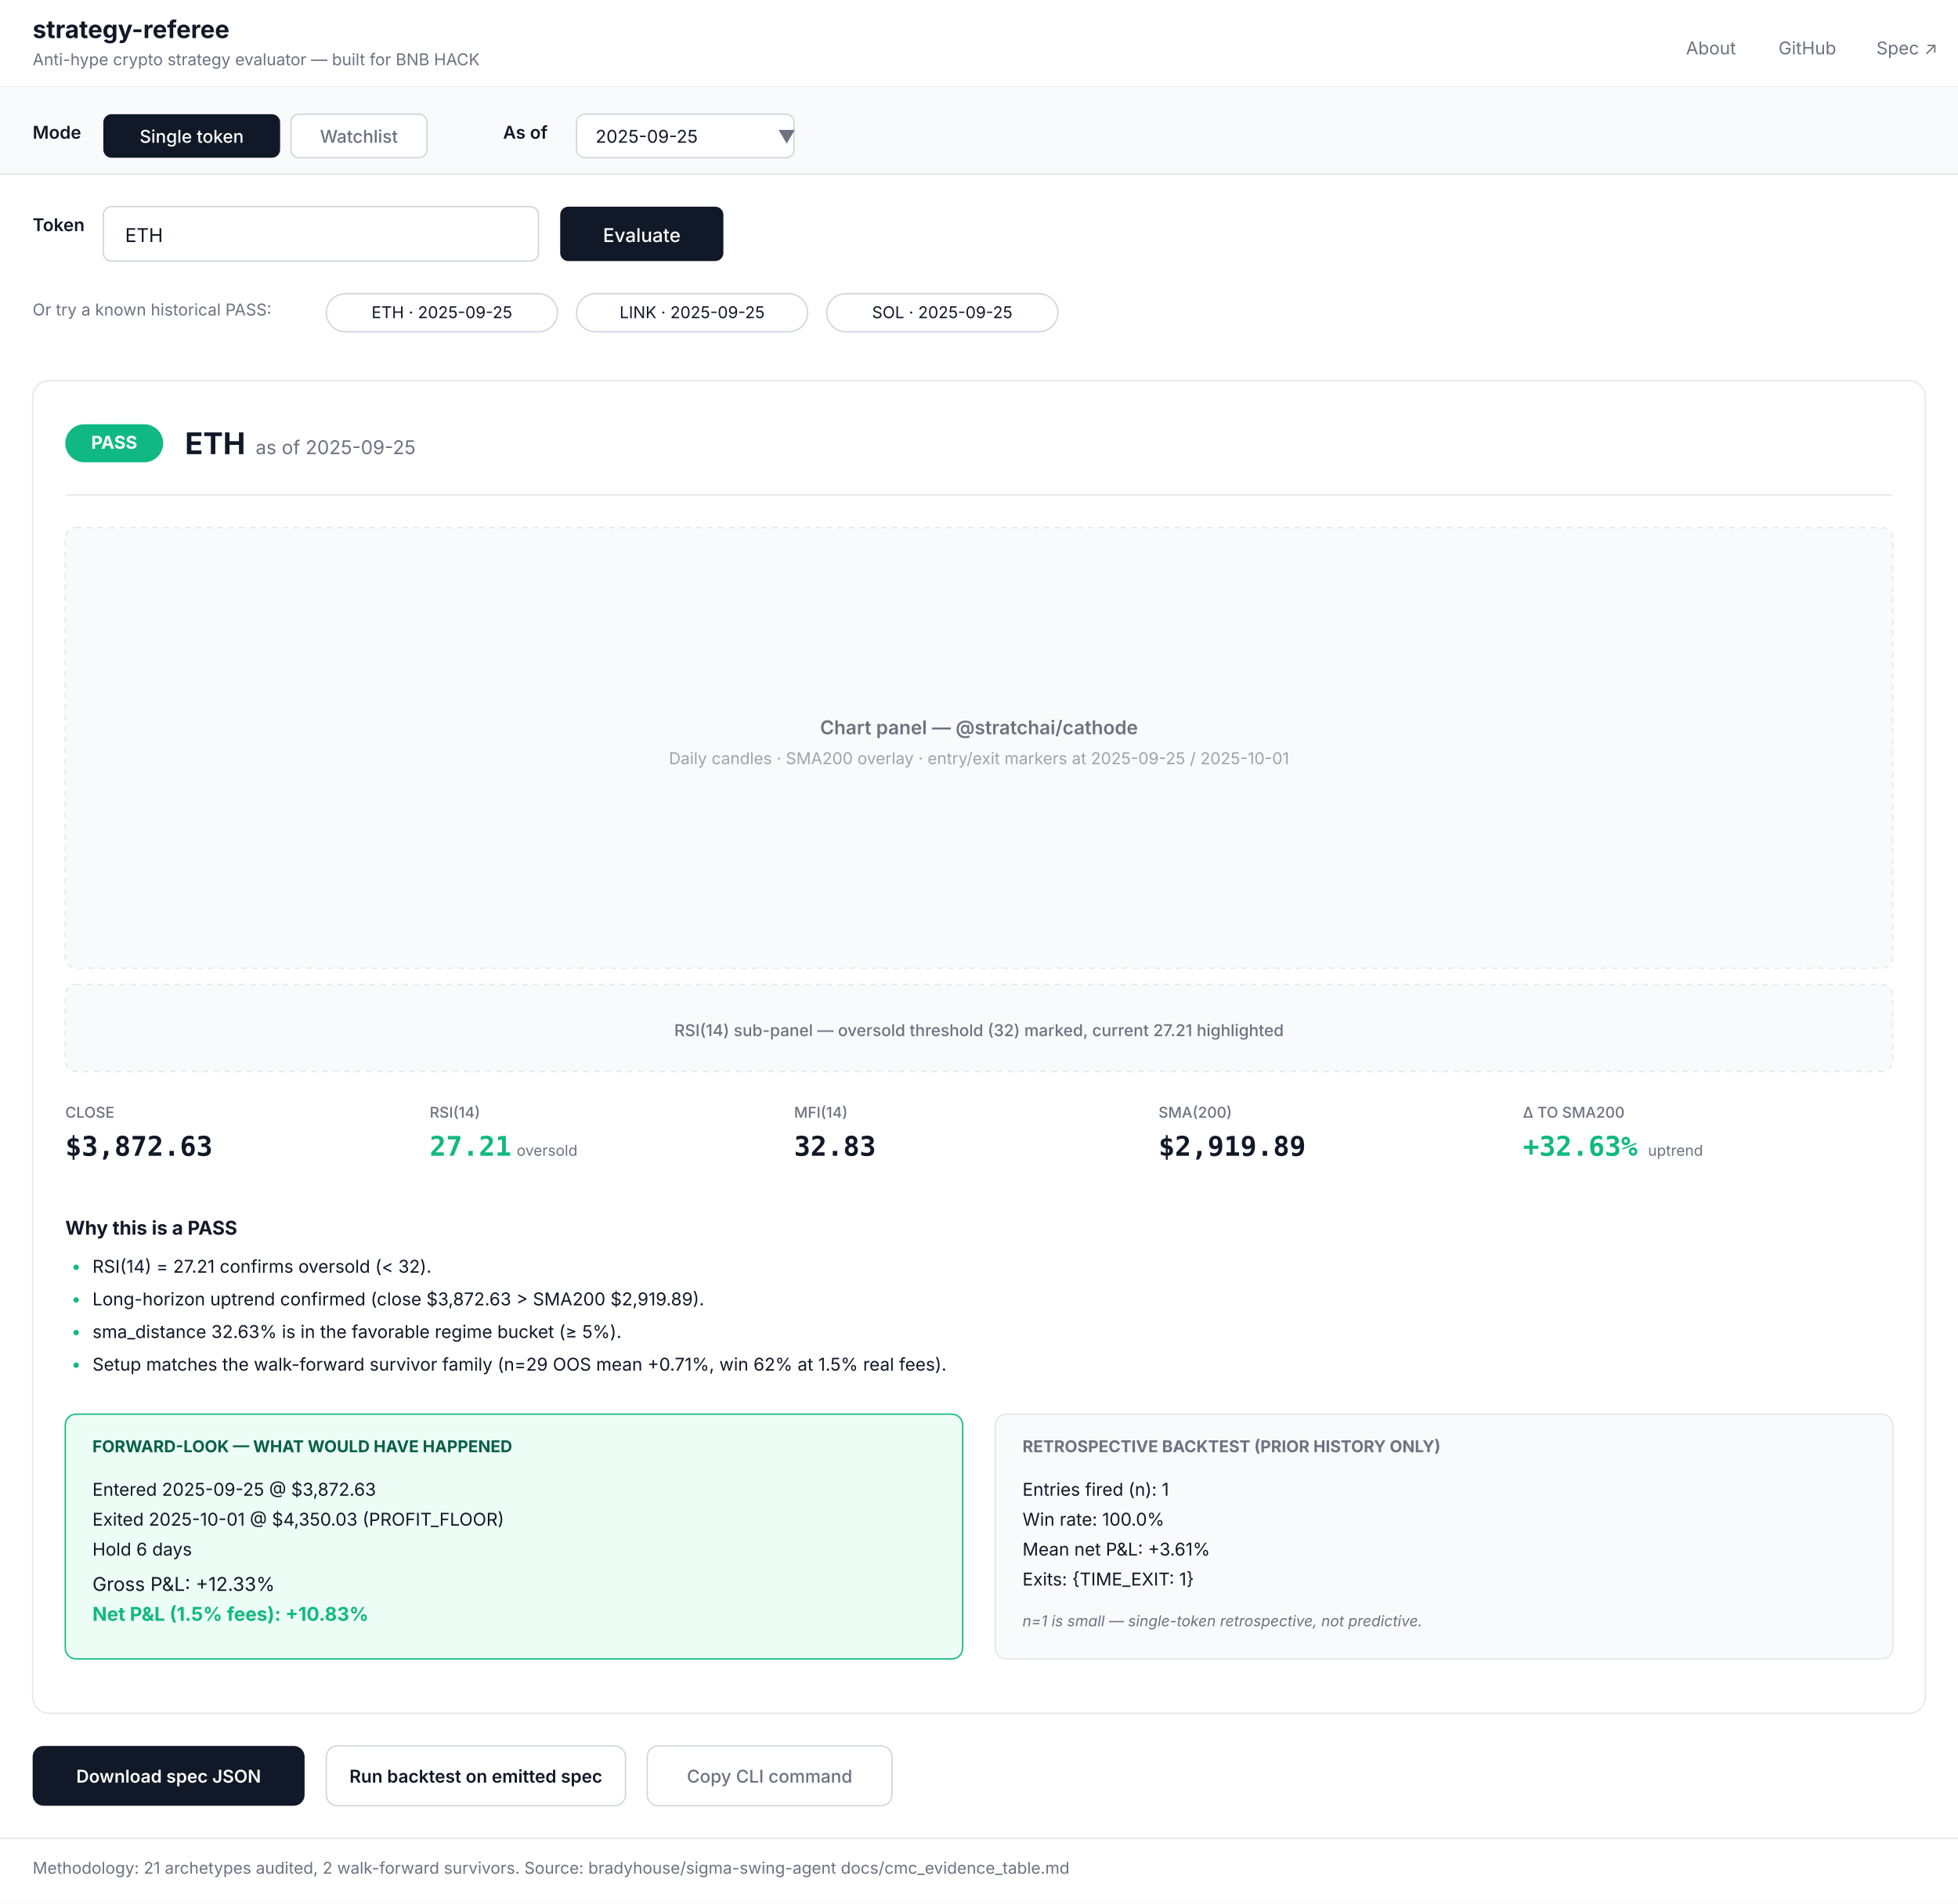
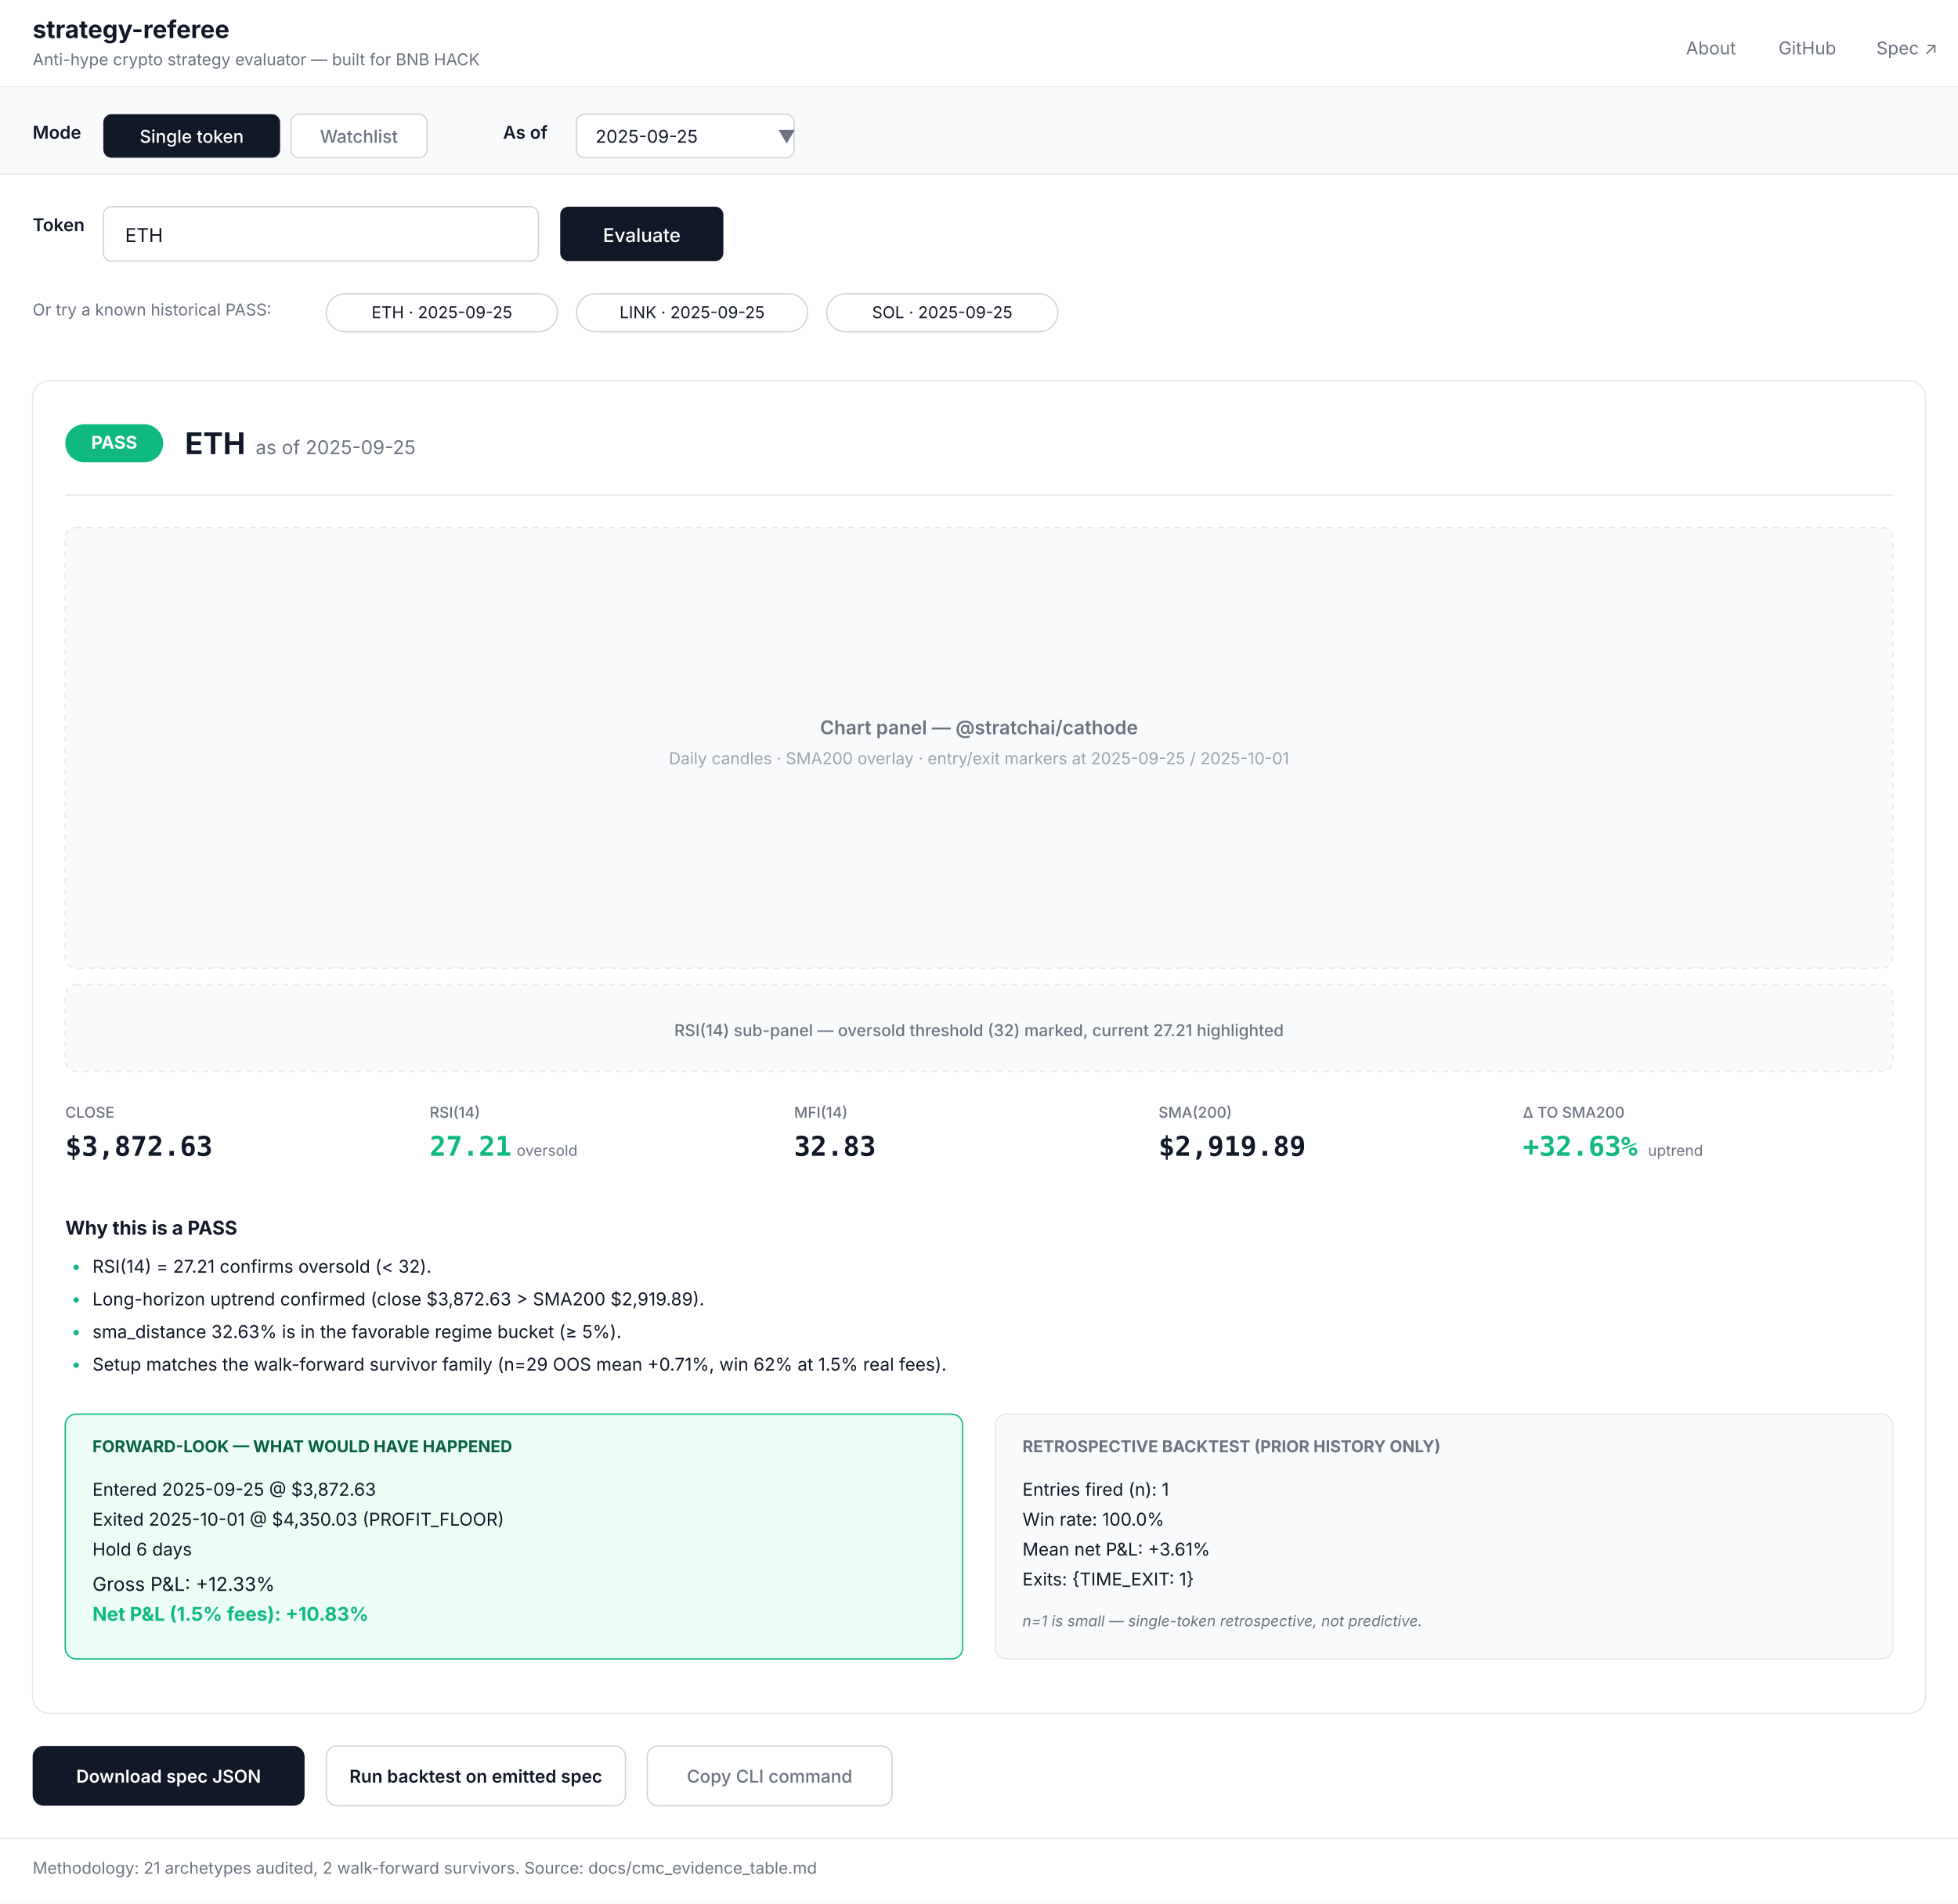
<svg xmlns="http://www.w3.org/2000/svg" width="1440" height="1400" viewBox="0 0 1440 1400" font-family="Inter, system-ui, sans-serif">
  <g id="Background">
    <rect x="0" y="0" width="1440" height="1400" fill="#ffffff" />
  </g>
  <g id="Header">
    <rect x="0" y="0" width="1440" height="64" fill="#ffffff" />
    <line x1="0" y1="64" x2="1440" y2="64" stroke="#e5e7eb" stroke-width="1" />
    <text x="24" y="28" font-size="18" font-weight="700" fill="#111827">strategy-referee</text>
    <text x="24" y="48" font-size="12" fill="#6b7280">Anti-hype crypto strategy evaluator — built for BNB HACK</text>
    <g id="NavButtons">
      <text x="1240" y="40" font-size="13" fill="#6b7280">About</text>
      <text x="1308" y="40" font-size="13" fill="#6b7280">GitHub</text>
      <text x="1380" y="40" font-size="13" fill="#6b7280">Spec ↗</text>
    </g>
  </g>
  <g id="ModeBar">
    <rect x="0" y="64" width="1440" height="64" fill="#f9fafb" />
    <line x1="0" y1="128" x2="1440" y2="128" stroke="#e5e7eb" stroke-width="1" />
    <text x="24" y="102" font-size="13" font-weight="600" fill="#111827">Mode</text>
    <rect x="76" y="84" width="130" height="32" rx="6" fill="#111827" />
    <text x="141" y="105" font-size="13" font-weight="500" fill="#ffffff" text-anchor="middle">Single token</text>
    <rect x="214" y="84" width="100" height="32" rx="6" fill="#ffffff" stroke="#d1d5db" stroke-width="1" />
    <text x="264" y="105" font-size="13" font-weight="500" fill="#6b7280" text-anchor="middle">Watchlist</text>
    <text x="370" y="102" font-size="13" font-weight="600" fill="#111827">As of</text>
    <rect x="424" y="84" width="160" height="32" rx="6" fill="#ffffff" stroke="#d1d5db" stroke-width="1" />
    <text x="438" y="105" font-size="13" fill="#111827">2025-09-25</text>
    <text x="572" y="105" font-size="13" fill="#6b7280">▼</text>
  </g>
  <g id="InputSection">
    <text x="24" y="170" font-size="13" font-weight="600" fill="#111827">Token</text>
    <rect x="76" y="152" width="320" height="40" rx="6" fill="#ffffff" stroke="#d1d5db" stroke-width="1" />
    <text x="92" y="178" font-size="14" fill="#111827">ETH</text>
    <rect x="412" y="152" width="120" height="40" rx="6" fill="#111827" />
    <text x="472" y="178" font-size="14" font-weight="500" fill="#ffffff" text-anchor="middle">Evaluate</text>
    <text x="24" y="232" font-size="12" fill="#6b7280">Or try a known historical PASS:</text>
    <rect x="240" y="216" width="170" height="28" rx="14" fill="#ffffff" stroke="#d1d5db" stroke-width="1" />
    <text x="325" y="234" font-size="12" fill="#111827" text-anchor="middle">ETH · 2025-09-25</text>
    <rect x="424" y="216" width="170" height="28" rx="14" fill="#ffffff" stroke="#d1d5db" stroke-width="1" />
    <text x="509" y="234" font-size="12" fill="#111827" text-anchor="middle">LINK · 2025-09-25</text>
    <rect x="608" y="216" width="170" height="28" rx="14" fill="#ffffff" stroke="#d1d5db" stroke-width="1" />
    <text x="693" y="234" font-size="12" fill="#111827" text-anchor="middle">SOL · 2025-09-25</text>
  </g>
  <g id="VerdictCard">
    <rect x="24" y="280" width="1392" height="980" rx="12" fill="#ffffff" stroke="#e5e7eb" stroke-width="1" />
    <g id="VerdictHeader">
      <rect x="48" y="312" width="72" height="28" rx="14" fill="#10b981" />
      <text x="84" y="330" font-size="13" font-weight="700" fill="#ffffff" text-anchor="middle">PASS</text>
      <text x="136" y="334" font-size="22" font-weight="700" fill="#111827">ETH</text>
      <text x="188" y="334" font-size="14" fill="#6b7280">as of 2025-09-25</text>
      <line x1="48" y1="364" x2="1392" y2="364" stroke="#e5e7eb" stroke-width="1" />
    </g>
    <g id="ChartPlaceholder">
      <rect x="48" y="388" width="1344" height="324" rx="8" fill="#f9fafb" stroke="#e5e7eb" stroke-width="1" stroke-dasharray="4 4" />
      <text x="720" y="540" font-size="14" font-weight="600" fill="#6b7280" text-anchor="middle">Chart panel — @stratchai/cathode</text>
      <text x="720" y="562" font-size="12" fill="#9ca3af" text-anchor="middle">Daily candles · SMA200 overlay · entry/exit markers at 2025-09-25 / 2025-10-01</text>
    </g>
    <g id="RSIPanel">
      <rect x="48" y="724" width="1344" height="64" rx="8" fill="#f9fafb" stroke="#e5e7eb" stroke-width="1" stroke-dasharray="4 4" />
      <text x="720" y="762" font-size="12" font-weight="500" fill="#6b7280" text-anchor="middle">RSI(14) sub-panel — oversold threshold (32) marked, current 27.21 highlighted</text>
    </g>
    <g id="SignalsGrid">
      <g id="signal_close">
        <text x="48" y="822" font-size="11" font-weight="500" fill="#6b7280">CLOSE</text>
        <text x="48" y="850" font-size="20" font-weight="700" fill="#111827" font-family="JetBrains Mono, monospace">$3,872.63</text>
      </g>
      <g id="signal_rsi">
        <text x="316" y="822" font-size="11" font-weight="500" fill="#6b7280">RSI(14)</text>
        <text x="316" y="850" font-size="20" font-weight="700" fill="#10b981" font-family="JetBrains Mono, monospace">27.21</text>
        <text x="380" y="850" font-size="11" fill="#6b7280">oversold</text>
      </g>
      <g id="signal_mfi">
        <text x="584" y="822" font-size="11" font-weight="500" fill="#6b7280">MFI(14)</text>
        <text x="584" y="850" font-size="20" font-weight="700" fill="#111827" font-family="JetBrains Mono, monospace">32.83</text>
      </g>
      <g id="signal_sma">
        <text x="852" y="822" font-size="11" font-weight="500" fill="#6b7280">SMA(200)</text>
        <text x="852" y="850" font-size="20" font-weight="700" fill="#111827" font-family="JetBrains Mono, monospace">$2,919.89</text>
      </g>
      <g id="signal_dist">
        <text x="1120" y="822" font-size="11" font-weight="500" fill="#6b7280">Δ TO SMA200</text>
        <text x="1120" y="850" font-size="20" font-weight="700" fill="#10b981" font-family="JetBrains Mono, monospace">+32.63%</text>
        <text x="1212" y="850" font-size="11" fill="#6b7280">uptrend</text>
      </g>
    </g>
    <g id="Reasoning">
      <text x="48" y="908" font-size="14" font-weight="700" fill="#111827">Why this is a PASS</text>
      <circle cx="56" cy="932" r="2" fill="#10b981" />
      <text x="68" y="936" font-size="13" fill="#111827">RSI(14) = 27.21 confirms oversold (&lt; 32).</text>
      <circle cx="56" cy="956" r="2" fill="#10b981" />
      <text x="68" y="960" font-size="13" fill="#111827">Long-horizon uptrend confirmed (close $3,872.63 &gt; SMA200 $2,919.89).</text>
      <circle cx="56" cy="980" r="2" fill="#10b981" />
      <text x="68" y="984" font-size="13" fill="#111827">sma_distance 32.63% is in the favorable regime bucket (≥ 5%).</text>
      <circle cx="56" cy="1004" r="2" fill="#10b981" />
      <text x="68" y="1008" font-size="13" fill="#111827">Setup matches the walk-forward survivor family (n=29 OOS mean +0.71%, win 62% at 1.5% real fees).</text>
    </g>
    <g id="ForwardLook">
      <rect x="48" y="1040" width="660" height="180" rx="8" fill="#ecfdf5" stroke="#10b981" stroke-width="1" />
      <text x="68" y="1068" font-size="12" font-weight="700" fill="#065f46">FORWARD-LOOK — WHAT WOULD HAVE HAPPENED</text>
      <text x="68" y="1100" font-size="13" fill="#111827">Entered  2025-09-25  @ $3,872.63</text>
      <text x="68" y="1122" font-size="13" fill="#111827">Exited   2025-10-01  @ $4,350.03  (PROFIT_FLOOR)</text>
      <text x="68" y="1144" font-size="13" fill="#111827">Hold     6 days</text>
      <text x="68" y="1170" font-size="14" fill="#111827">Gross P&amp;L:  +12.33%</text>
      <text x="68" y="1192" font-size="14" font-weight="700" fill="#10b981">Net P&amp;L (1.5% fees):  +10.83%</text>
    </g>
    <g id="Backtest">
      <rect x="732" y="1040" width="660" height="180" rx="8" fill="#f9fafb" stroke="#e5e7eb" stroke-width="1" />
      <text x="752" y="1068" font-size="12" font-weight="700" fill="#6b7280">RETROSPECTIVE BACKTEST (PRIOR HISTORY ONLY)</text>
      <text x="752" y="1100" font-size="13" fill="#111827">Entries fired (n):  1</text>
      <text x="752" y="1122" font-size="13" fill="#111827">Win rate:           100.0%</text>
      <text x="752" y="1144" font-size="13" fill="#111827">Mean net P&amp;L:       +3.61%</text>
      <text x="752" y="1166" font-size="13" fill="#111827">Exits:              {TIME_EXIT: 1}</text>
      <text x="752" y="1196" font-size="11" font-style="italic" fill="#6b7280">n=1 is small — single-token retrospective, not predictive.</text>
    </g>
  </g>
  <g id="ActionButtons">
    <rect x="24" y="1284" width="200" height="44" rx="8" fill="#111827" />
    <text x="124" y="1311" font-size="13" font-weight="600" fill="#ffffff" text-anchor="middle">Download spec JSON</text>
    <rect x="240" y="1284" width="220" height="44" rx="8" fill="#ffffff" stroke="#d1d5db" stroke-width="1" />
    <text x="350" y="1311" font-size="13" font-weight="600" fill="#111827" text-anchor="middle">Run backtest on emitted spec</text>
    <rect x="476" y="1284" width="180" height="44" rx="8" fill="#ffffff" stroke="#d1d5db" stroke-width="1" />
    <text x="566" y="1311" font-size="13" font-weight="500" fill="#6b7280" text-anchor="middle">Copy CLI command</text>
  </g>
  <g id="Footer">
    <line x1="0" y1="1352" x2="1440" y2="1352" stroke="#e5e7eb" stroke-width="1" />
-     <text x="24" y="1378" font-size="12" fill="#6b7280">Methodology: 21 archetypes audited, 2 walk-forward survivors. Source: bradyhouse/sigma-swing-agent docs/cmc_evidence_table.md</text>
+     <text x="24" y="1378" font-size="12" fill="#6b7280">Methodology: 21 archetypes audited, 2 walk-forward survivors. Source: docs/cmc_evidence_table.md</text>
  </g>
</svg>
